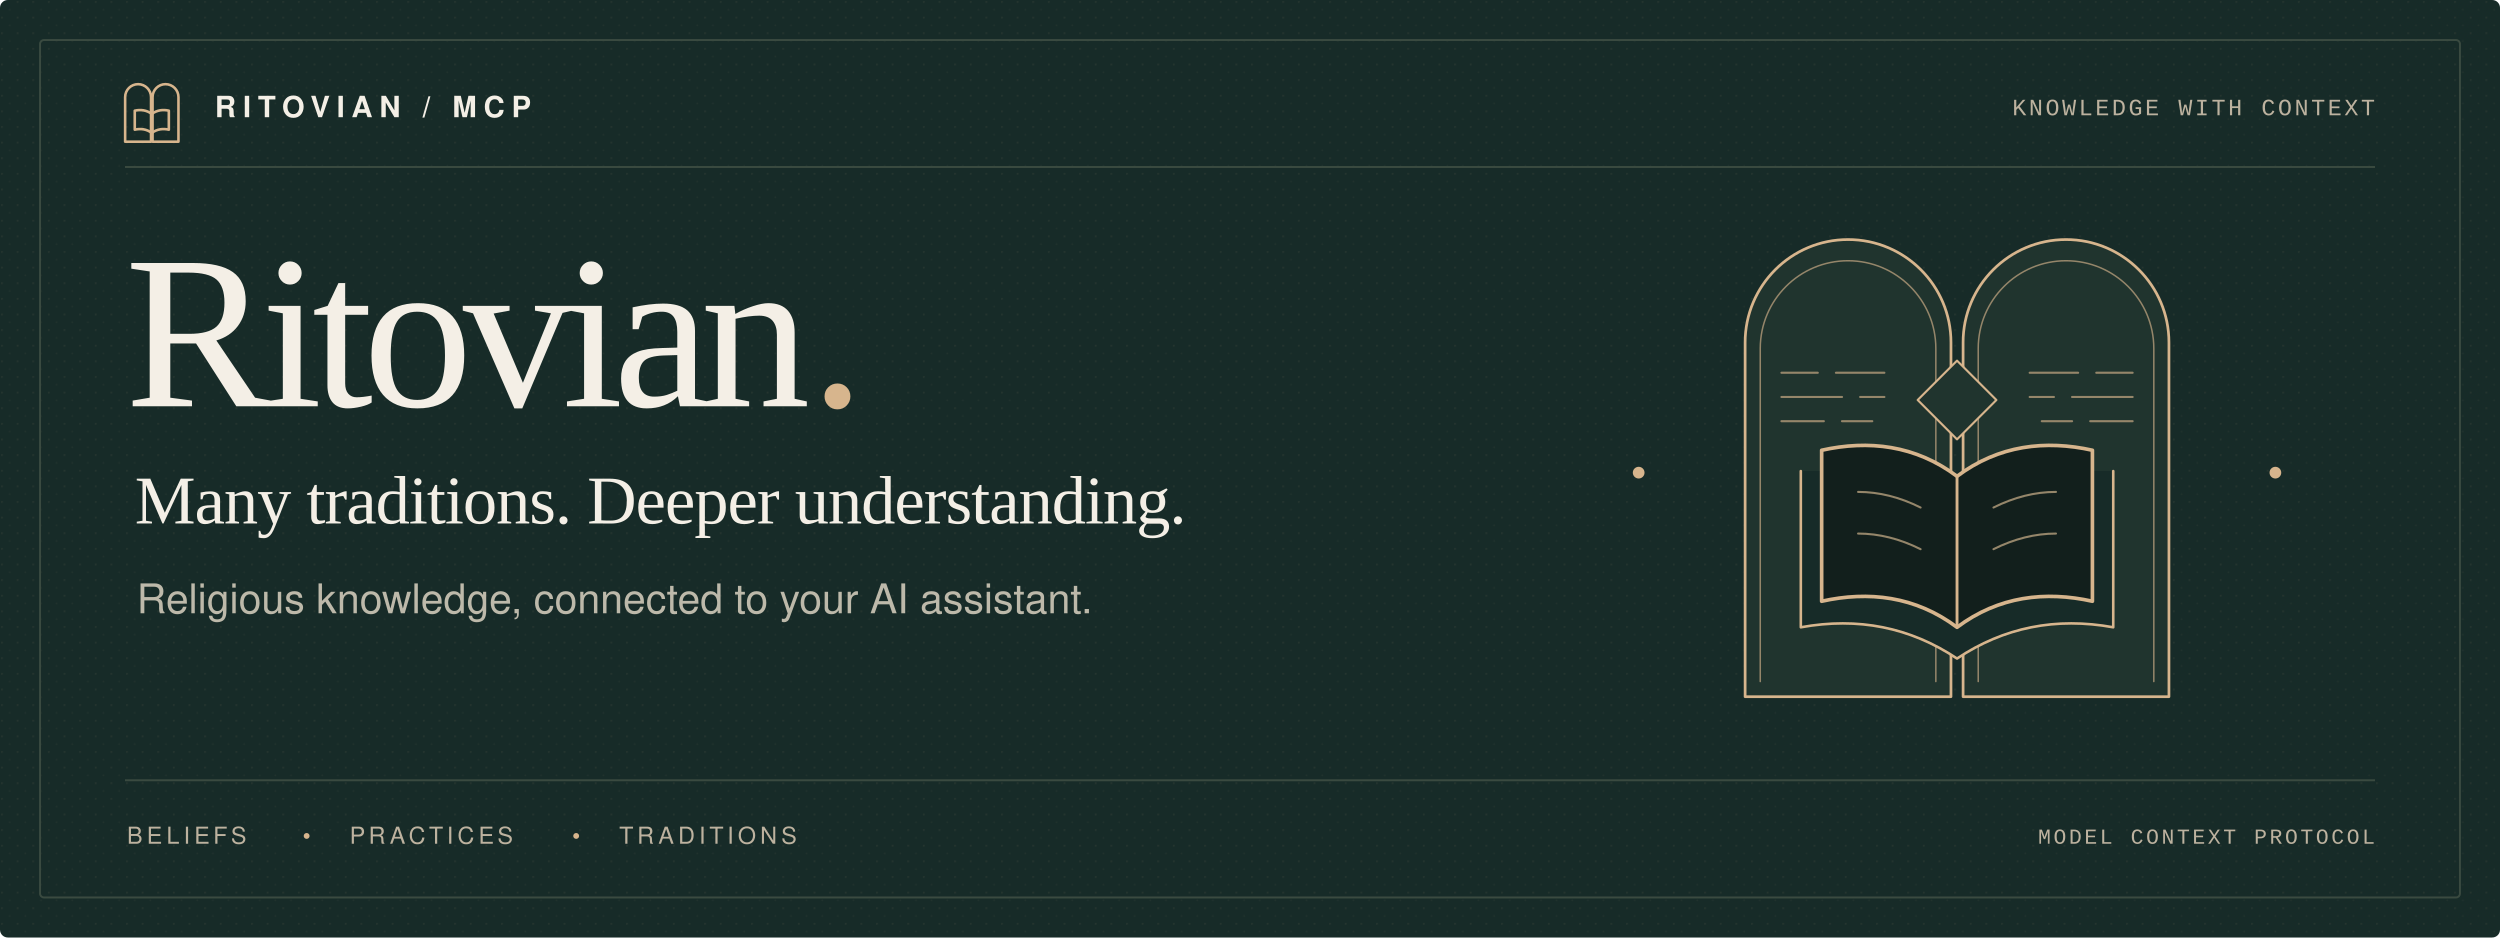
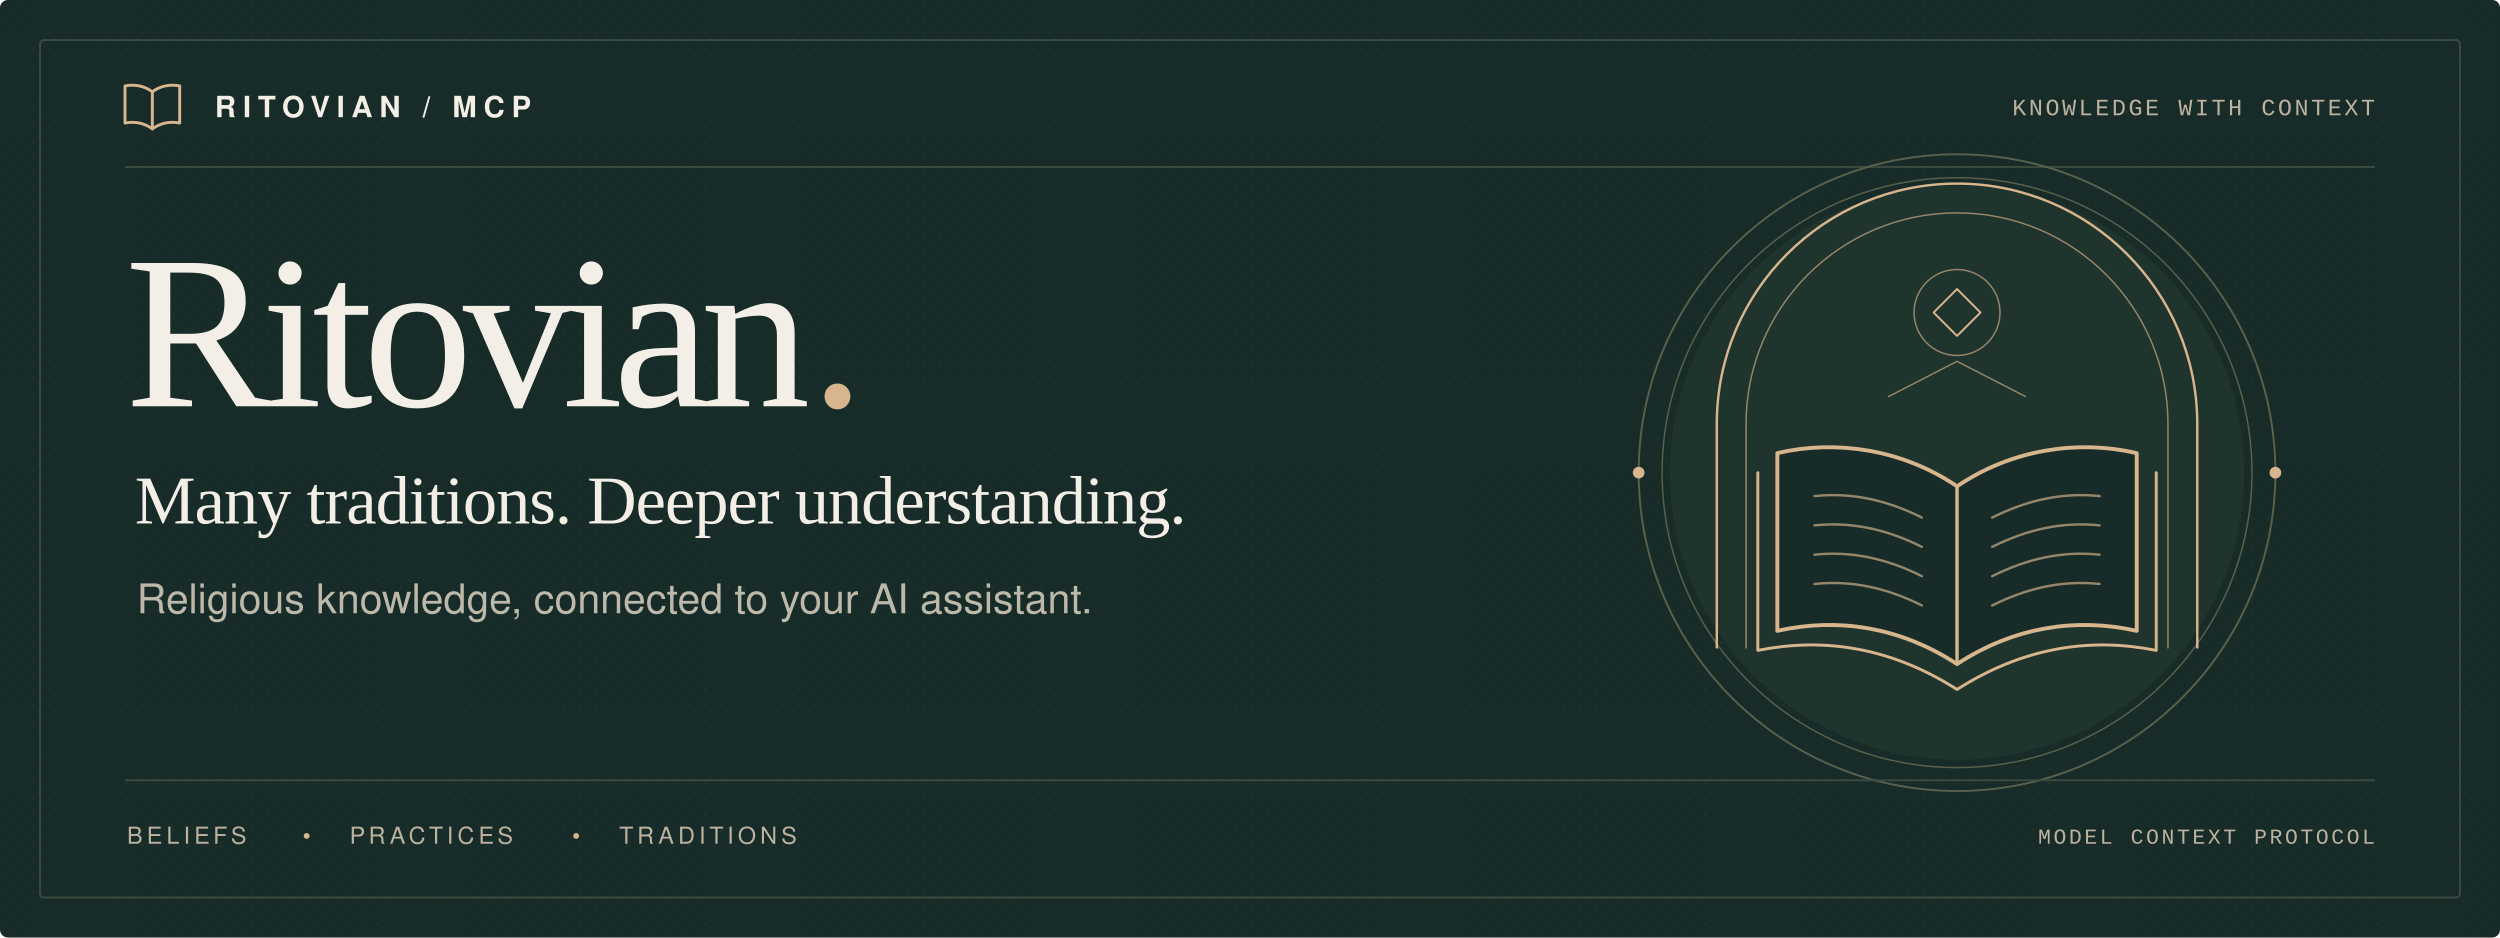
<svg xmlns="http://www.w3.org/2000/svg" width="1280" height="480" viewBox="0 0 1280 480" role="img" aria-labelledby="title description">
  <defs>
    <style>
      .serif { font-family: Georgia, 'Times New Roman', serif; }
      .sans { font-family: -apple-system, BlinkMacSystemFont, 'Segoe UI', Helvetica, Arial, sans-serif; }
      .mono { font-family: 'SFMono-Regular', Consolas, 'Liberation Mono', monospace; }
    </style>
    <pattern id="paper" width="8" height="8" patternUnits="userSpaceOnUse">
      <circle cx="1" cy="1" r="0.5" fill="#D7B58D" opacity="0.08" />
      <circle cx="5" cy="5" r="0.5" fill="#D7B58D" opacity="0.05" />
    </pattern>
  </defs>
  <rect width="1280" height="480" rx="4" fill="#172B28" />
  <rect width="1280" height="480" rx="4" fill="url(#paper)" />
  <rect x="20.5" y="20.5" width="1239" height="439" rx="2" fill="none" stroke="#3A4A40" />
  <g transform="translate(64 43)" fill="none" stroke="#D7B58D" stroke-width="1.5" stroke-linecap="round" stroke-linejoin="round">
-     <g transform="translate(-5 -4) scale(0.39)">
-       <path d="M13 86V27.5a17 17 0 0 1 34 0V86ZM49 86V27.5a17 17 0 0 1 34 0V86Z" stroke-width="3.4" />
-       <g transform="translate(48 62.5) scale(0.86) translate(-48 -58)">
-         <path d="M48 43c-8-6-17-7-26-5v29c9-2 18-1 26 5 8-6 17-7 26-5V38c-9-2-18-1-26 5Z" stroke-width="4" />
-         <path d="M48 43v29" stroke-width="3.4" />
-       </g>
-     </g>
+     <path d="M14 4C10 1 5 0 0 1v19c5-1 10 0 14 3 4-3 9-4 14-3V1c-5-1-10 0-14 3Z" />
+     <path d="M14 4v19" />
  </g>
  <text x="110" y="60" class="sans" font-size="15" font-weight="600" letter-spacing="3.5" fill="#F4EFE6">RITOVIAN / MCP</text>
  <text x="1216" y="59" text-anchor="end" class="mono" font-size="12" letter-spacing="1.3" fill="#BDB29F">KNOWLEDGE WITH CONTEXT</text>
  <path d="M64 85.5H1216" stroke="#3A4A40" />
  <text x="64" y="208" class="serif" font-size="112" letter-spacing="-5" fill="#F4EFE6">Ritovian<tspan fill="#D7B58D">.</tspan>
  </text>
  <text x="69" y="268" class="serif" font-size="35" letter-spacing="-0.5" fill="#F4EFE6">Many traditions. Deeper understanding.</text>
  <text x="70" y="314" class="sans" font-size="21" fill="#BDB9AA">Religious knowledge, connected to your AI assistant.</text>
  <g transform="translate(1002 242)">
-     <g transform="translate(-148.8 -151.9) scale(3.1)" stroke-linecap="round" stroke-linejoin="round">
-       <path d="M13 86V27.5a17 17 0 0 1 34 0V86Z" fill="#20342E" stroke="#D7B58D" stroke-width="0.45" />
-       <path d="M49 86V27.5a17 17 0 0 1 34 0V86Z" fill="#20342E" stroke="#D7B58D" stroke-width="0.45" />
-       <path d="M15.5 83.5V28.5a14.5 14.5 0 0 1 29 0v55M51.5 83.5v-55a14.5 14.5 0 0 1 29 0v55" fill="none" stroke="#95866A" stroke-width="0.25" />
-       <path d="M19 32.5h6m3 0h8M19 36.5h10m3 0h4M19 40.5h7m3 0h5M77 32.5h-6m-3 0h-8M77 36.5h-10m-3 0h-4M77 40.5h-7m-3 0h-5" fill="none" stroke="#95866A" stroke-width="0.35" />
-       <path d="m48 30.5 6.5 6.5-6.5 6.5-6.5-6.5Z" fill="#20342E" stroke="#D7B58D" stroke-width="0.35" />
-       <g fill="none" transform="translate(48 62.5) scale(0.86) translate(-48 -58)">
-         <path d="M18 42v30c11-2 21 0 30 6 9-6 19-8 30-6V42" fill="#172B28" stroke="#D7B58D" stroke-width="0.5" />
-         <path d="M48 43c-8-6-17-7-26-5v29c9-2 18-1 26 5 8-6 17-7 26-5V38c-9-2-18-1-26 5Z" fill="#121F1C" stroke="#D7B58D" stroke-width="0.7" />
-         <path d="M48 43v29" stroke="#D7B58D" stroke-width="0.55" />
-         <path d="M29 46c4 0 8 1 12 3m-12 5c4 0 8 1 12 3m26-11c-4 0-8 1-12 3m12 5c-4 0-8 1-12 3" stroke="#95866A" stroke-width="0.4" />
+     <circle r="147" fill="#20342E" />
+     <circle r="163" fill="none" stroke="#59604C" stroke-width="1" />
+     <circle r="151" fill="none" stroke="#59604C" stroke-width="0.75" />
+     <path d="M-123 90V-25a123 123 0 0 1 246 0V90" fill="none" stroke="#D7B58D" stroke-width="1.25" />
+     <path d="M-108 90V-25a108 108 0 0 1 216 0V90" fill="none" stroke="#95866A" stroke-width="0.75" />
+     <g fill="none" stroke-linecap="round" stroke-linejoin="round">
+       <path d="M0 7C-28-12-62-17-92-10v91c31-7 63-2 92 17 29-19 61-24 92-17v-91C62-17 28-12 0 7Z" fill="#172B28" stroke="#D7B58D" stroke-width="2" />
+       <path d="M-102 0v91c35-7 69-1 102 20 33-21 67-27 102-20V0" stroke="#D7B58D" stroke-width="1.5" />
+       <path d="M0 7v91" stroke="#D7B58D" stroke-width="1.75" />
+       <g stroke="#95866A" stroke-width="1.25">
+         <path d="M-73 12c19-2 37 2 55 11M-73 27c19-2 37 2 55 11M-73 42c19-2 37 2 55 11M-73 57c19-2 37 2 55 11" />
+         <path d="M73 12c-19-2-37 2-55 11M73 27c-19-2-37 2-55 11M73 42c-19-2-37 2-55 11M73 57c-19-2-37 2-55 11" />
      </g>
+       <path d="m0-94 12 12-12 12-12-12Z" stroke="#D7B58D" stroke-width="1" />
+       <circle cy="-82" r="22" stroke="#95866A" stroke-width="0.75" />
+       <path d="M-35-39 0-57l35 18" stroke="#95866A" stroke-width="0.75" />
    </g>
    <g fill="#D7B58D">
      <circle cx="-163" r="3" />
      <circle cx="163" r="3" />
    </g>
  </g>
  <path d="M64 399.5H1216" stroke="#3A4A40" />
  <text x="65" y="432" class="sans" font-size="12" font-weight="500" letter-spacing="2.1" fill="#BDB29F">BELIEFS</text>
  <circle cx="157" cy="428" r="1.5" fill="#D7B58D" />
  <text x="179" y="432" class="sans" font-size="12" font-weight="500" letter-spacing="2.1" fill="#BDB29F">PRACTICES</text>
  <circle cx="295" cy="428" r="1.5" fill="#D7B58D" />
  <text x="317" y="432" class="sans" font-size="12" font-weight="500" letter-spacing="2.1" fill="#BDB29F">TRADITIONS</text>
  <text x="1216" y="432" text-anchor="end" class="mono" font-size="11" letter-spacing="1.3" fill="#BDB29F">MODEL CONTEXT PROTOCOL</text>
</svg>
